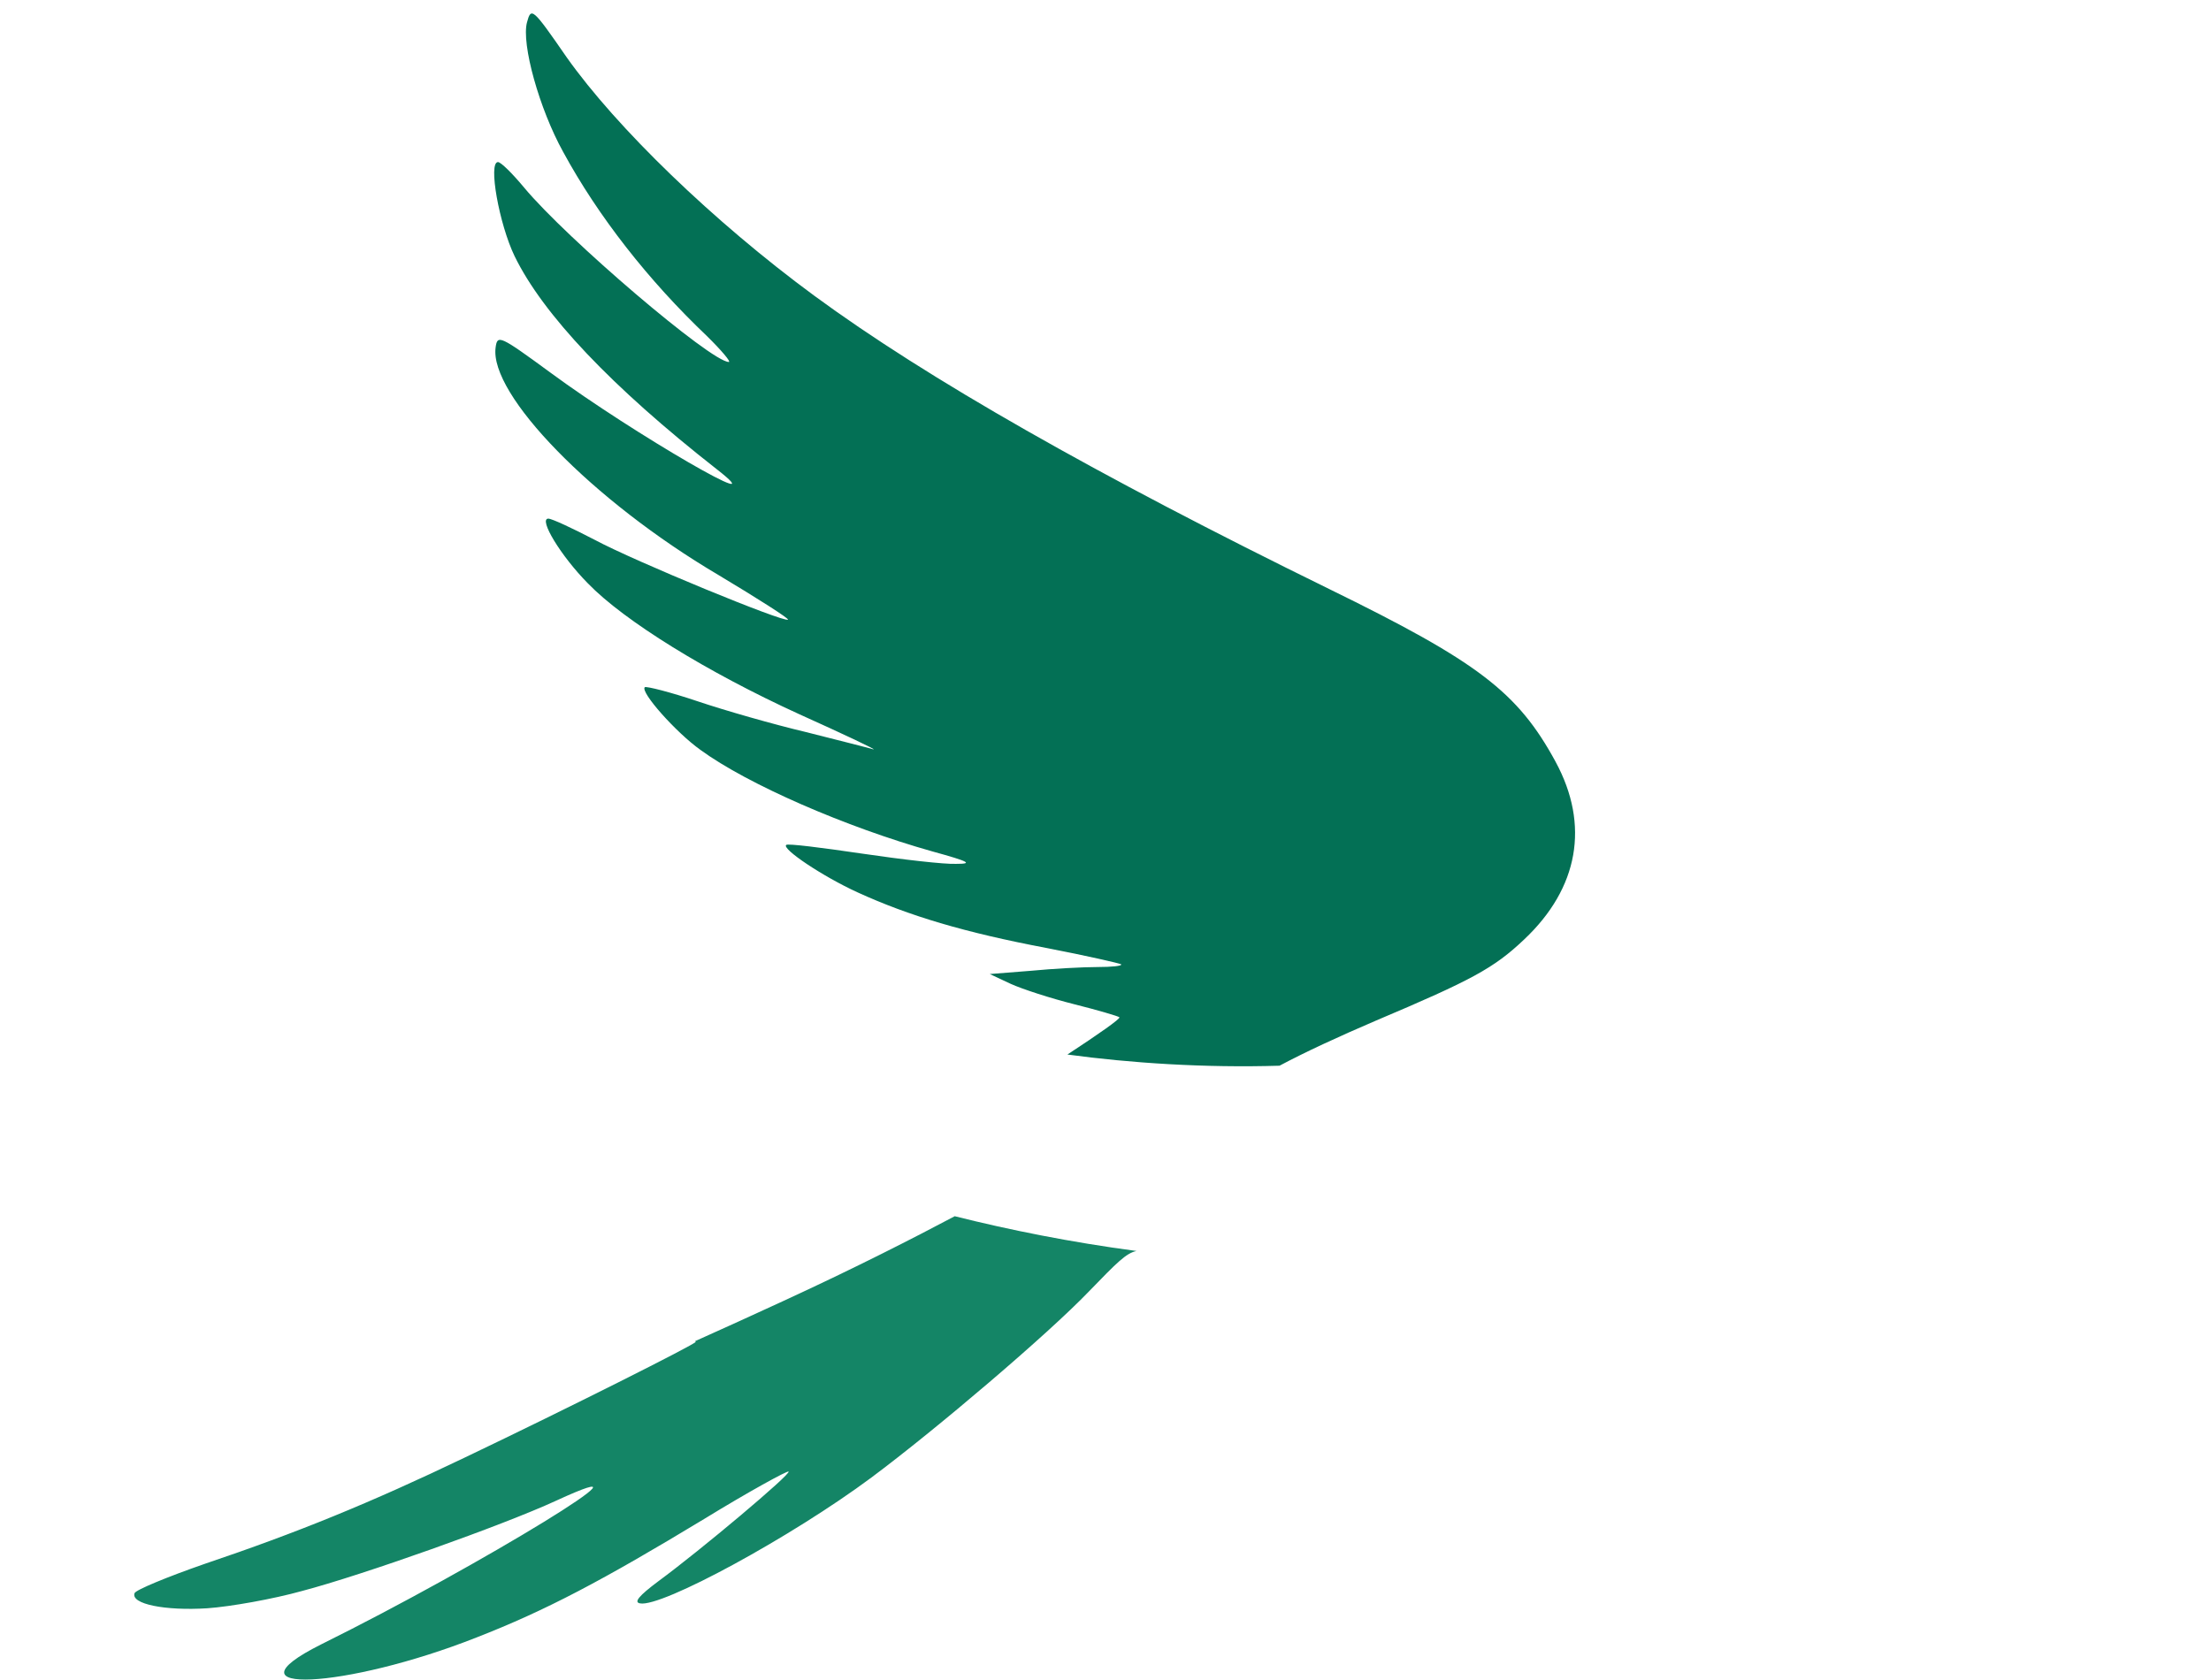
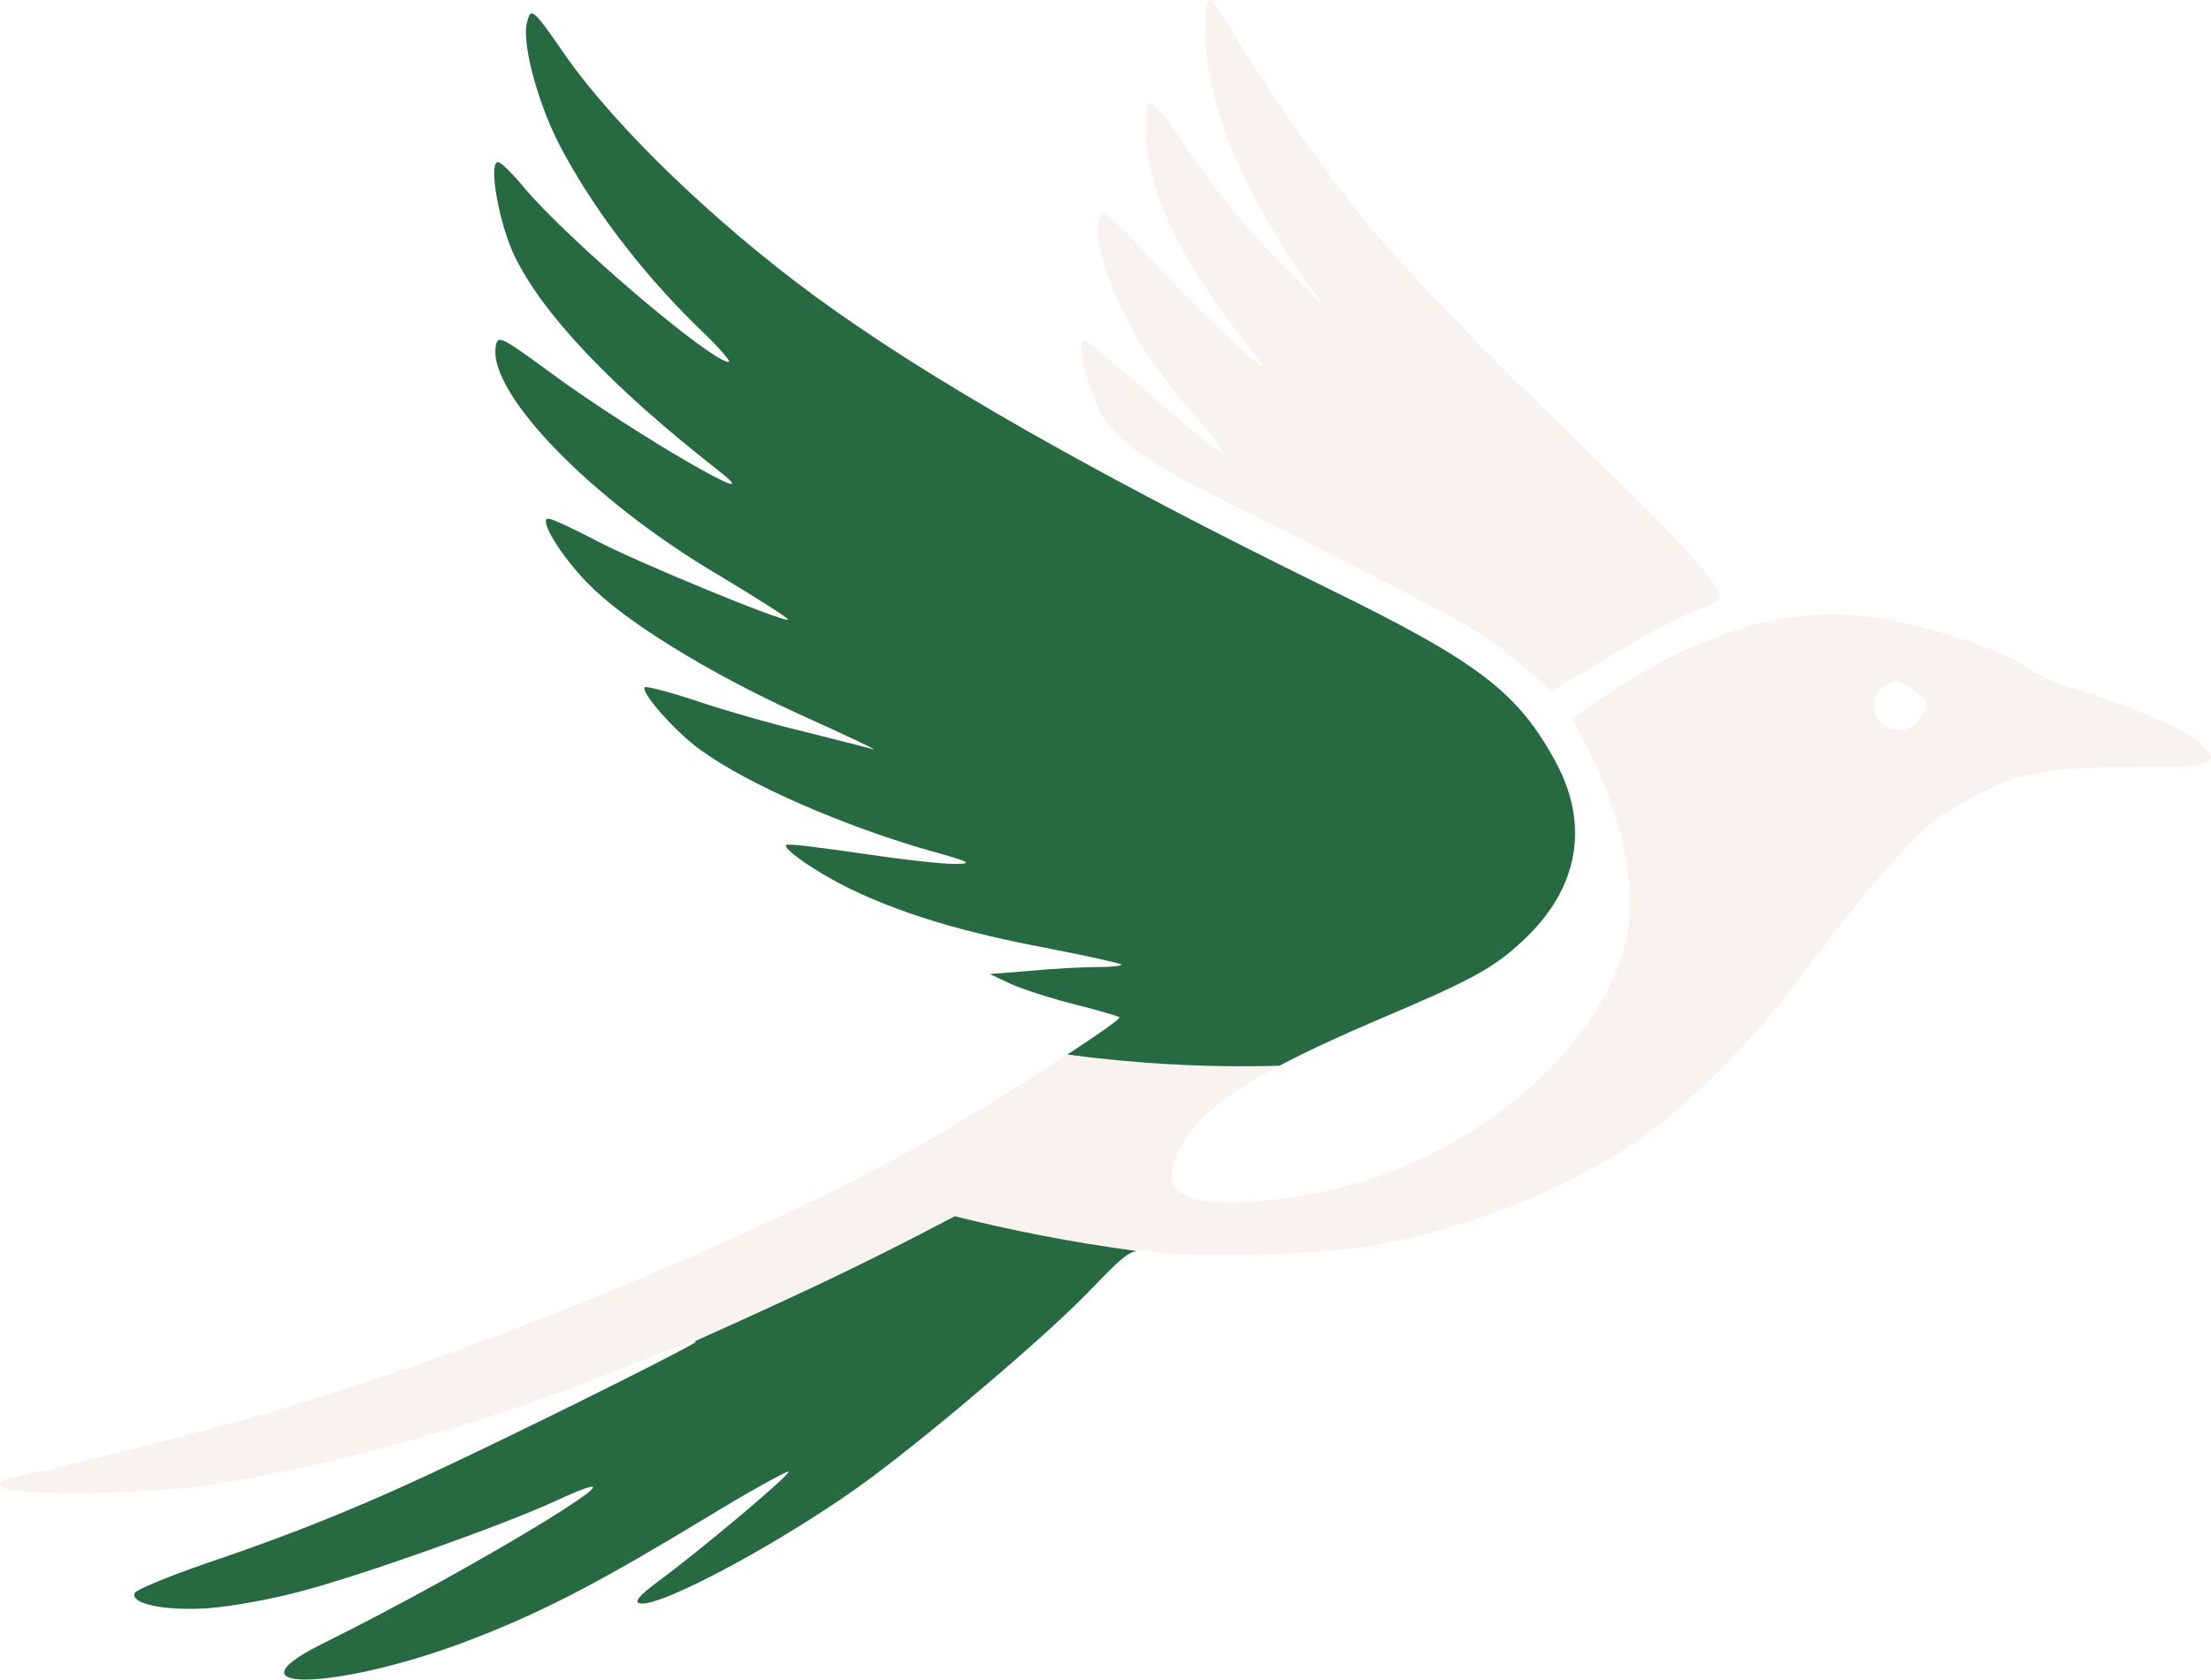
<svg xmlns="http://www.w3.org/2000/svg" viewBox="-1867.055 274.659 725.861 551.513" width="725.861px" height="551.513px">
  <g id="svg-1" transform="matrix(1, 0, 0, 1, 0, -2.842170943040401e-14)">
-     <path class="cls-1" d="M -1302.6 471.029 C -1302.6 471.739 -1306.4 473.869 -1311.3 475.639 C -1316 477.409 -1328.4 483.979 -1338.7 490.189 L -1357.5 501.539 L -1369.8 491.249 C -1381.6 481.319 -1388.8 477.409 -1456.8 443.359 C -1492.2 425.619 -1500.7 419.759 -1506.2 409.119 C -1510.6 400.609 -1513.6 386.419 -1511 386.419 C -1510.3 386.419 -1500 394.929 -1488.5 405.039 C -1476.8 415.329 -1466.5 423.669 -1465.6 423.669 C -1464.6 423.669 -1468.3 418.699 -1473.7 412.489 C -1479.2 406.459 -1486.9 396.349 -1491 389.959 C -1502.9 371.689 -1510.3 347.919 -1504.8 344.91 C -1503.8 344.38 -1497 350.939 -1489.5 359.45 C -1476.4 374.18 -1445 403.619 -1453.9 392.619 C -1477.2 363.889 -1489.3 340.649 -1490.6 321.139 C -1491.2 312.799 -1490.8 308.369 -1489.5 308.369 C -1488.3 308.369 -1483.2 314.569 -1478.4 322.019 C -1467.7 337.989 -1456.6 351.289 -1442.6 365.129 L -1432.7 374.889 L -1440.7 363.359 C -1459.2 336.569 -1469.8 310.669 -1471.2 289.209 C -1471.8 279.629 -1471.4 274.659 -1470 274.659 C -1468.9 274.659 -1464.8 280.519 -1460.9 287.429 C -1452.7 301.979 -1432.7 330.359 -1419.5 346.499 C -1403.2 366.019 -1383 386.95 -1345.7 422.959 C -1312.9 454.709 -1302.6 466.239 -1302.6 471.029 Z" style="fill: rgb(255, 255, 255); stroke-width: 1px;" />
+     <path class="cls-1" d="M -1302.6 471.029 C -1302.6 471.739 -1306.4 473.869 -1311.3 475.639 C -1316 477.409 -1328.4 483.979 -1338.7 490.189 L -1357.5 501.539 L -1369.8 491.249 C -1381.6 481.319 -1388.8 477.409 -1456.8 443.359 C -1492.2 425.619 -1500.7 419.759 -1506.2 409.119 C -1510.6 400.609 -1513.6 386.419 -1511 386.419 C -1510.3 386.419 -1500 394.929 -1488.5 405.039 C -1476.8 415.329 -1466.5 423.669 -1465.6 423.669 C -1464.6 423.669 -1468.3 418.699 -1473.7 412.489 C -1479.2 406.459 -1486.9 396.349 -1491 389.959 C -1502.9 371.689 -1510.3 347.919 -1504.8 344.91 C -1503.8 344.38 -1497 350.939 -1489.5 359.45 C -1476.4 374.18 -1445 403.619 -1453.9 392.619 C -1477.2 363.889 -1489.3 340.649 -1490.6 321.139 C -1491.2 312.799 -1490.8 308.369 -1489.5 308.369 C -1488.3 308.369 -1483.2 314.569 -1478.4 322.019 C -1467.7 337.989 -1456.6 351.289 -1442.6 365.129 L -1432.7 374.889 L -1440.7 363.359 C -1459.2 336.569 -1469.8 310.669 -1471.2 289.209 C -1471.8 279.629 -1471.4 274.659 -1470 274.659 C -1468.9 274.659 -1464.8 280.519 -1460.9 287.429 C -1452.7 301.979 -1432.7 330.359 -1419.5 346.499 C -1403.2 366.019 -1383 386.95 -1345.7 422.959 C -1312.9 454.709 -1302.6 466.239 -1302.6 471.029 Z" style="fill: #f9f3f0; stroke-width: 1px;" />
    <g transform="matrix(1, 0, 0, 1, -2352.104, 88.3795)">
-       <path class="cls-1" d="m1206.35,429.66c8.94,7.63,6.61,8.51-24.09,8.51q-28.76,0-41.58,5.85c-6.99,3.19-15.93,8.16-20.01,11.18-7.77,5.5-25.45,26.25-45.85,53.57-14.18,19.16-34.78,39.73-50.71,51.09-23.51,16.5-57.12,29.98-88.4,35.48-17.29,2.84-56.34,4.08-71.69,1.95-2.51-.34-4.22-.55-5.85-.23-21.74-2.89-41.7-6.92-59.69-11.42-12.98,6.88-32.41,16.87-56.56,27.97-9.64,4.43-19.18,8.82-28.72,13.07-.95-.04-6.14,1.97-33.77,12.83-39.83,15.61-92.48,29.8-128.23,34.77-21.37,2.84-62.37,3.02-65.28.35-1.75-1.6-.97-2.31,3.3-3.19,14.77-3.02,66.25-15.96,85.29-21.64,68.2-20.04,156.21-56.23,211.78-87.1,11.79-6.4,33.79-20.04,49.19-30.16,20.61,2.8,45.06,4.42,69.63,3.67-19.25,10.15-28.91,18.61-33.34,28.44-4.08,9.05-2.33,13.13,6.8,15.61,9.71,2.66,35.94-.35,54.98-6.39,46.05-14.55,83.93-52.51,86.46-86.56.97-15.26-4.08-36.36-13.02-53.93l-5.83-11,7.19-5.14c32.45-22.53,61.98-32.11,89.57-28.56,17.1,2.13,44.88,11,52.26,16.67,2.91,2.13,10.1,5.32,15.93,7.1,16.13,4.79,35.36,12.95,40.22,17.21Zm-90.35-8.51c2.14-4.08,1.94-5.14-2.14-7.98-2.53-1.95-5.05-3.37-5.83-3.37-3.69.18-7.97,4.26-7.97,7.63,0,9.05,12.05,11.71,15.93,3.73Z" style="fill: rgb(255, 255, 255);" />
-       <path class="cls-2" d="m995.73,436.4c11.27,20.75,7.58,41.51-10.3,58.36-9.91,9.4-17.1,13.3-48.57,26.61-12.73,5.46-23.2,10.31-31.75,14.85-24.58.75-49.02-.87-69.63-3.67,10.2-6.69,17.53-11.81,17.06-12.24-.39-.35-6.99-2.31-14.77-4.26s-17.1-4.97-20.98-6.74l-6.8-3.19,13.41-1.06c7.38-.71,17.29-1.24,21.96-1.24s8.16-.35,7.77-.89c-.58-.35-11.46-2.84-24.29-5.32-27.2-5.14-45.46-10.64-62.17-18.27-11.66-5.32-25.06-14.37-23.51-15.61.39-.53,11.66.89,24.87,2.84,13.21,1.95,27.2,3.55,30.89,3.37,5.63,0,4.47-.71-7.77-4.08-28.37-7.98-60.62-22-76.16-33.35-7.97-5.68-19.82-18.98-18.26-20.58.58-.35,8.35,1.6,17.29,4.61,8.94,3.02,25.06,7.63,35.56,10.11,10.49,2.66,20.4,5.14,22.15,5.68,1.55.35-9.33-4.79-24.29-11.53-30.31-13.84-57.51-30.69-69.36-42.93-8.94-9.05-16.32-21.29-13.02-21.29,1.17,0,7.97,3.19,15.15,6.92,13.21,7.1,62.37,27.32,63.53,26.25.39-.35-9.91-6.92-22.93-14.72-41.19-24.3-75.19-59.25-73.05-74.68.58-4.26,1.36-3.9,18.07,8.34,27.2,20.04,75.39,47.89,54.4,31.57-34.39-26.96-56.93-50.73-66.25-69.89-5.05-10.47-8.74-30.87-5.44-30.87.97,0,4.86,3.9,8.55,8.34,13.99,16.85,61.4,57.3,67.23,57.3.78,0-2.33-3.73-7.19-8.51-19.23-18.27-35.75-39.38-47.21-60.49-7.77-14.01-13.79-35.48-11.85-42.57,1.36-4.97,1.75-4.79,13.02,11.53,16.32,23.06,48.18,53.93,81.21,78.23,36.92,27.14,92.68,58.89,169.03,96.32,48.96,23.95,61.98,33.88,74.41,56.76Z" style="fill: rgb(3, 112, 85);" />
-       <path class="cls-3" d="m798.47,585.64c17.99,4.51,37.95,8.53,59.69,11.42-3.42.71-6.43,3.8-15.52,13.18-13.6,14.19-50.32,45.41-71.5,61.2-26.23,19.51-68.97,42.75-75.97,41.33-2.14-.35-.39-2.48,6.02-7.27,13.99-10.29,43.72-35.3,42.74-36.01-.39-.35-13.02,6.56-27.78,15.61-33.42,20.22-51.88,29.98-74.61,38.85-43.13,17.03-84.32,18.98-51.1,2.31,52.65-26.08,116.38-65.28,77.13-47.18-17.29,7.98-63.73,24.48-83.35,29.62-9.52,2.66-23.51,5.14-31.09,5.68-13.99.89-25.26-1.42-23.9-4.97.39-1.06,10.69-5.32,22.93-9.58,30.5-10.29,54.4-20.04,85.49-34.95,33.81-16.14,75.77-37.25,75.77-37.96,0-.12-.02-.23-.23-.23,9.54-4.26,19.08-8.64,28.72-13.07,24.15-11.1,43.58-21.09,56.56-27.97Z" style="fill: rgb(20, 133, 102);" />
+       <path class="cls-1" d="m1206.35,429.66c8.94,7.63,6.61,8.51-24.09,8.51q-28.76,0-41.58,5.85c-6.99,3.19-15.93,8.16-20.01,11.18-7.77,5.5-25.45,26.25-45.85,53.57-14.18,19.16-34.78,39.73-50.71,51.09-23.51,16.5-57.12,29.98-88.4,35.48-17.29,2.84-56.34,4.08-71.69,1.95-2.51-.34-4.22-.55-5.85-.23-21.74-2.89-41.7-6.92-59.69-11.42-12.98,6.88-32.41,16.87-56.56,27.97-9.64,4.43-19.18,8.82-28.72,13.07-.95-.04-6.14,1.97-33.77,12.83-39.83,15.61-92.48,29.8-128.23,34.77-21.37,2.84-62.37,3.02-65.28.35-1.75-1.6-.97-2.31,3.3-3.19,14.77-3.02,66.25-15.96,85.29-21.64,68.2-20.04,156.21-56.23,211.78-87.1,11.79-6.4,33.79-20.04,49.19-30.16,20.61,2.8,45.06,4.42,69.63,3.67-19.25,10.15-28.91,18.61-33.34,28.44-4.08,9.05-2.33,13.13,6.8,15.61,9.71,2.66,35.94-.35,54.98-6.39,46.05-14.55,83.93-52.51,86.46-86.56.97-15.26-4.08-36.36-13.02-53.93l-5.83-11,7.19-5.14c32.45-22.53,61.98-32.11,89.57-28.56,17.1,2.13,44.88,11,52.26,16.67,2.91,2.13,10.1,5.32,15.93,7.1,16.13,4.79,35.36,12.95,40.22,17.21Zm-90.35-8.51c2.14-4.08,1.94-5.14-2.14-7.98-2.53-1.95-5.05-3.37-5.83-3.37-3.69.18-7.97,4.26-7.97,7.63,0,9.05,12.05,11.71,15.93,3.73Z" style="fill: #f9f3f0;" />
+       <path class="cls-2" d="m995.73,436.4c11.27,20.75,7.58,41.51-10.3,58.36-9.91,9.4-17.1,13.3-48.57,26.61-12.73,5.46-23.2,10.31-31.75,14.85-24.58.75-49.02-.87-69.63-3.67,10.2-6.69,17.53-11.81,17.06-12.24-.39-.35-6.99-2.31-14.77-4.26s-17.1-4.97-20.98-6.74l-6.8-3.19,13.41-1.06c7.38-.71,17.29-1.24,21.96-1.24s8.16-.35,7.77-.89c-.58-.35-11.46-2.84-24.29-5.32-27.2-5.14-45.46-10.64-62.17-18.27-11.66-5.32-25.06-14.37-23.51-15.61.39-.53,11.66.89,24.87,2.84,13.21,1.95,27.2,3.55,30.89,3.37,5.63,0,4.47-.71-7.77-4.08-28.37-7.98-60.62-22-76.16-33.35-7.97-5.68-19.82-18.98-18.26-20.58.58-.35,8.35,1.6,17.29,4.61,8.94,3.02,25.06,7.63,35.56,10.11,10.49,2.66,20.4,5.14,22.15,5.68,1.55.35-9.33-4.79-24.29-11.53-30.31-13.84-57.51-30.69-69.36-42.93-8.94-9.05-16.32-21.29-13.02-21.29,1.17,0,7.97,3.19,15.15,6.92,13.21,7.1,62.37,27.32,63.53,26.25.39-.35-9.91-6.92-22.93-14.72-41.19-24.3-75.19-59.25-73.05-74.68.58-4.26,1.36-3.9,18.07,8.34,27.2,20.04,75.39,47.89,54.4,31.57-34.39-26.96-56.93-50.73-66.25-69.89-5.05-10.47-8.74-30.87-5.44-30.87.97,0,4.86,3.9,8.55,8.34,13.99,16.85,61.4,57.3,67.23,57.3.78,0-2.33-3.73-7.19-8.51-19.23-18.27-35.75-39.38-47.21-60.49-7.77-14.01-13.79-35.48-11.85-42.57,1.36-4.97,1.75-4.79,13.02,11.53,16.32,23.06,48.18,53.93,81.21,78.23,36.92,27.14,92.68,58.89,169.03,96.32,48.96,23.95,61.98,33.88,74.41,56.76Z" style="fill: #276941;" />
+       <path class="cls-3" d="m798.47,585.64c17.99,4.51,37.95,8.53,59.69,11.42-3.42.71-6.43,3.8-15.52,13.18-13.6,14.19-50.32,45.41-71.5,61.2-26.23,19.51-68.97,42.75-75.97,41.33-2.14-.35-.39-2.48,6.02-7.27,13.99-10.29,43.72-35.3,42.74-36.01-.39-.35-13.02,6.56-27.78,15.61-33.42,20.22-51.88,29.98-74.61,38.85-43.13,17.03-84.32,18.98-51.1,2.31,52.65-26.08,116.38-65.28,77.13-47.18-17.29,7.98-63.73,24.48-83.35,29.62-9.52,2.66-23.51,5.14-31.09,5.68-13.99.89-25.26-1.42-23.9-4.97.39-1.06,10.69-5.32,22.93-9.58,30.5-10.29,54.4-20.04,85.49-34.95,33.81-16.14,75.77-37.25,75.77-37.96,0-.12-.02-.23-.23-.23,9.54-4.26,19.08-8.64,28.72-13.07,24.15-11.1,43.58-21.09,56.56-27.97Z" style="fill: #276941;" />
    </g>
  </g>
</svg>
